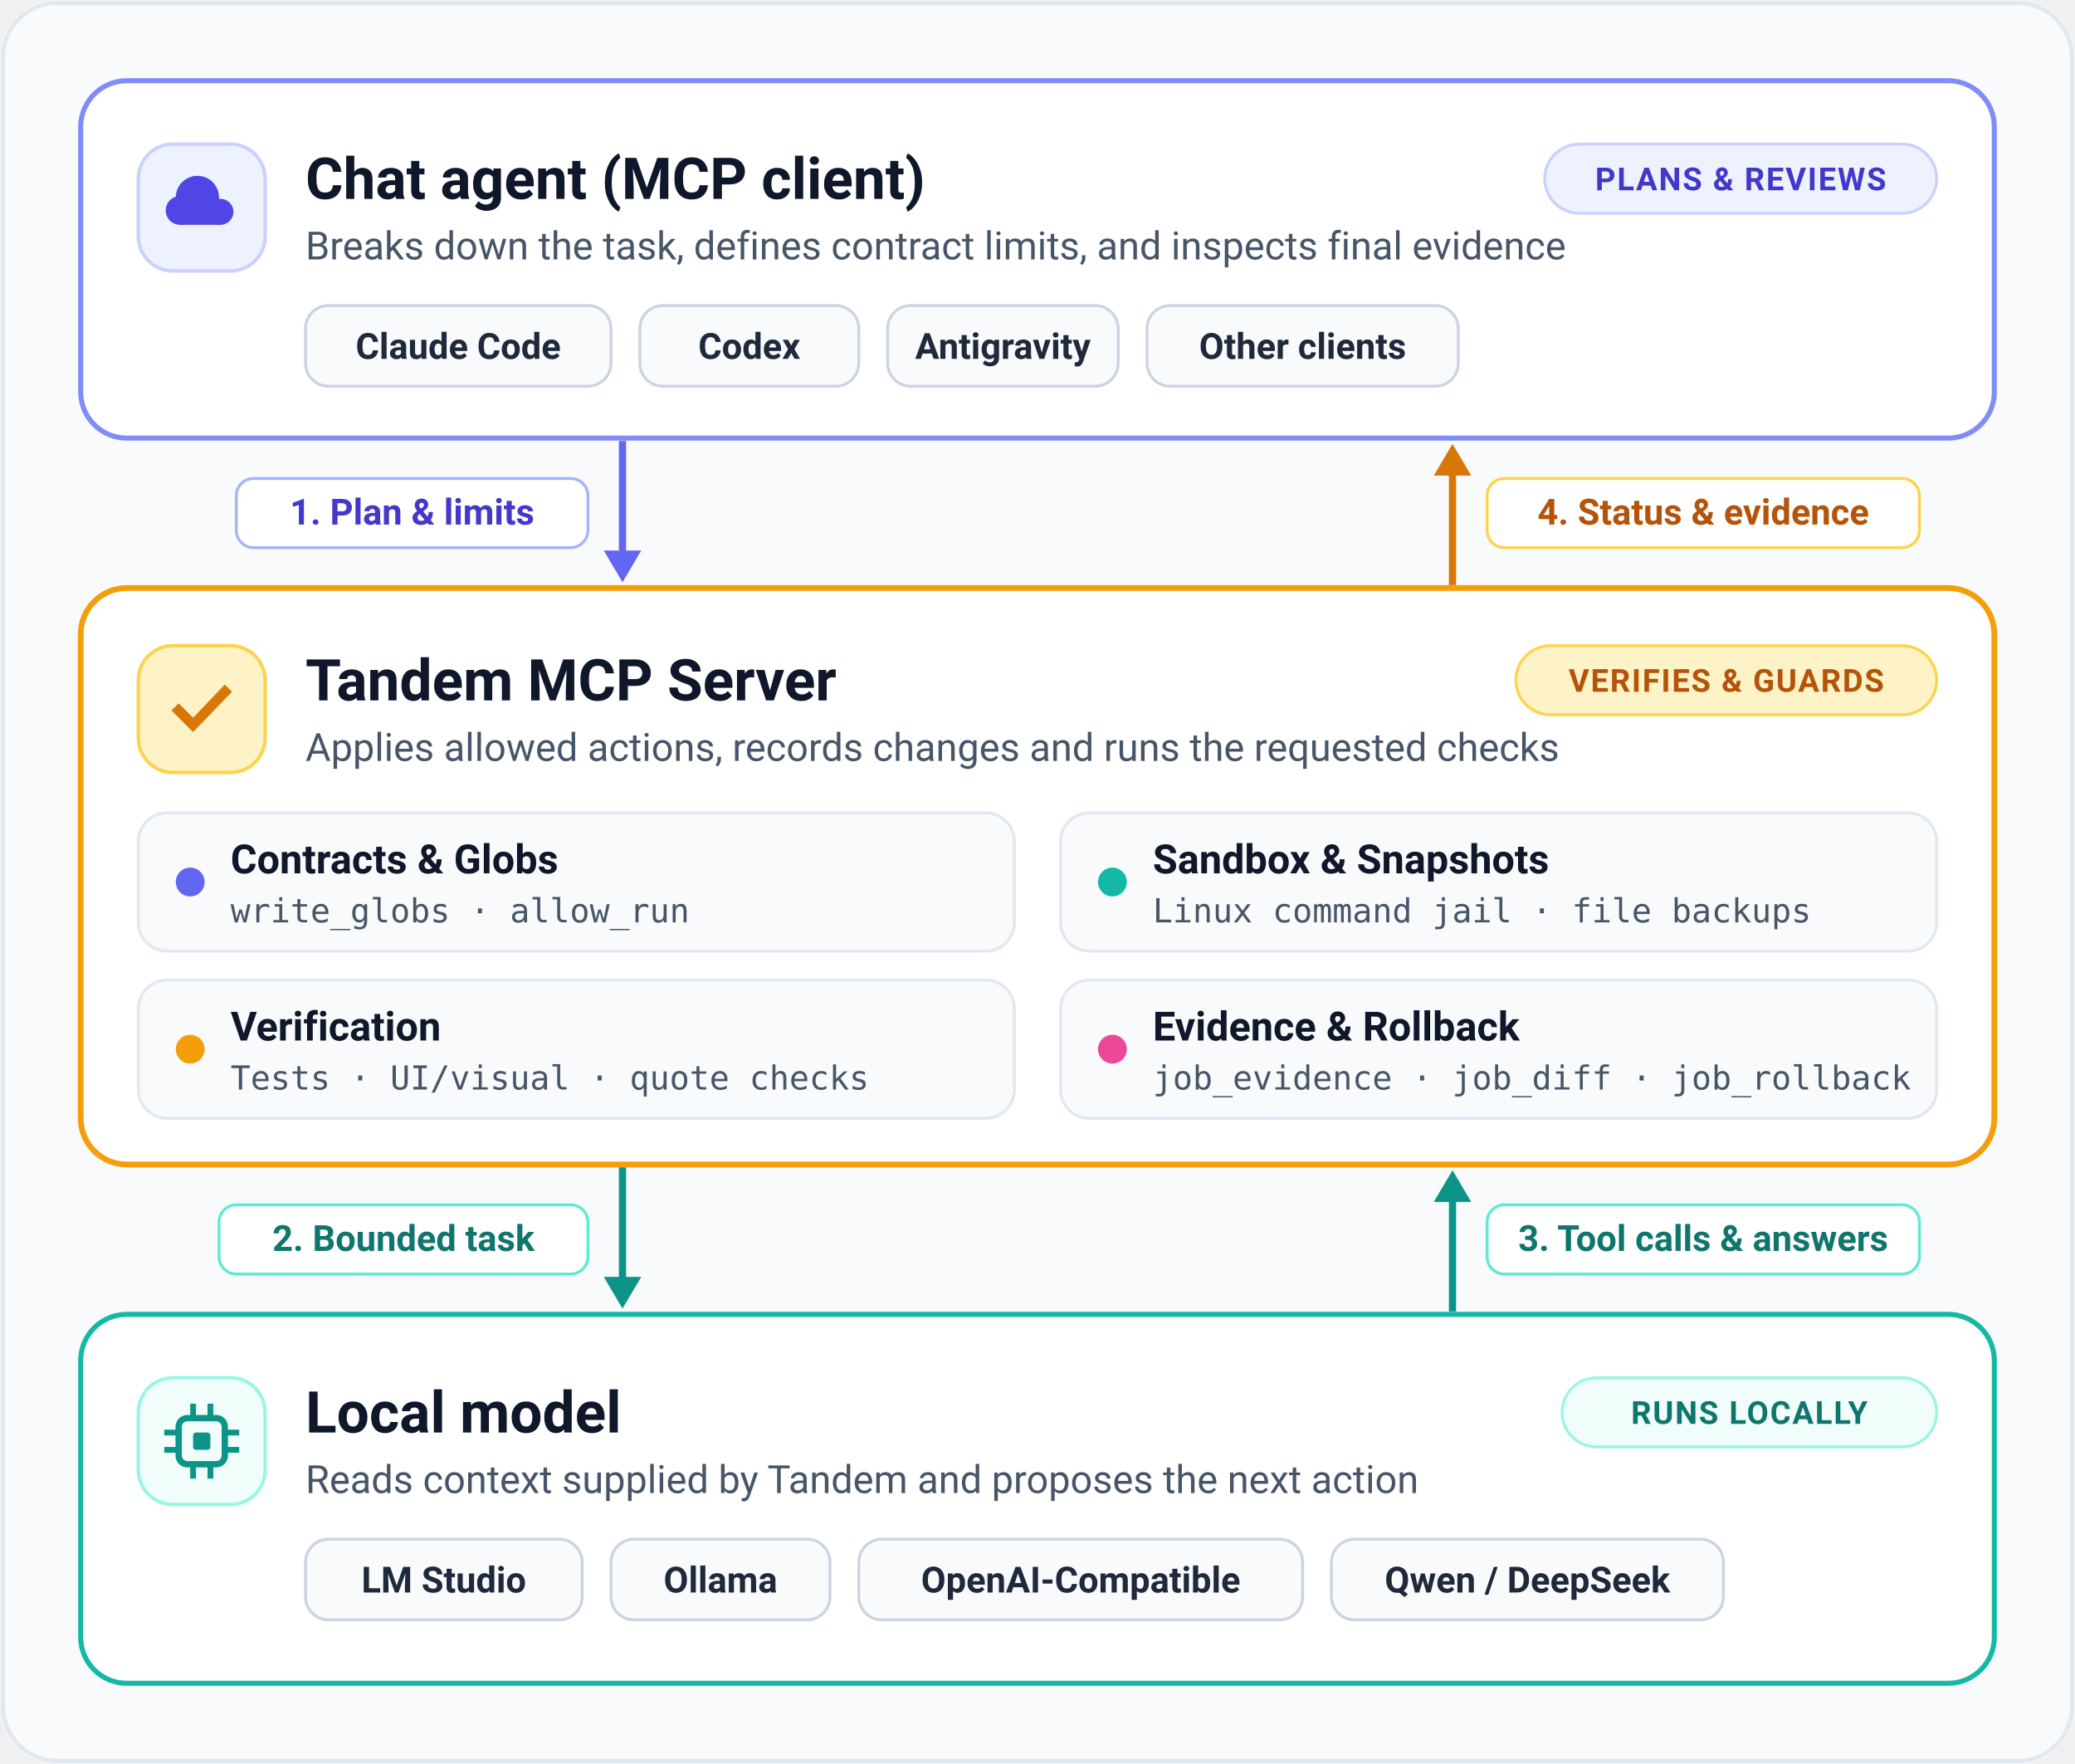
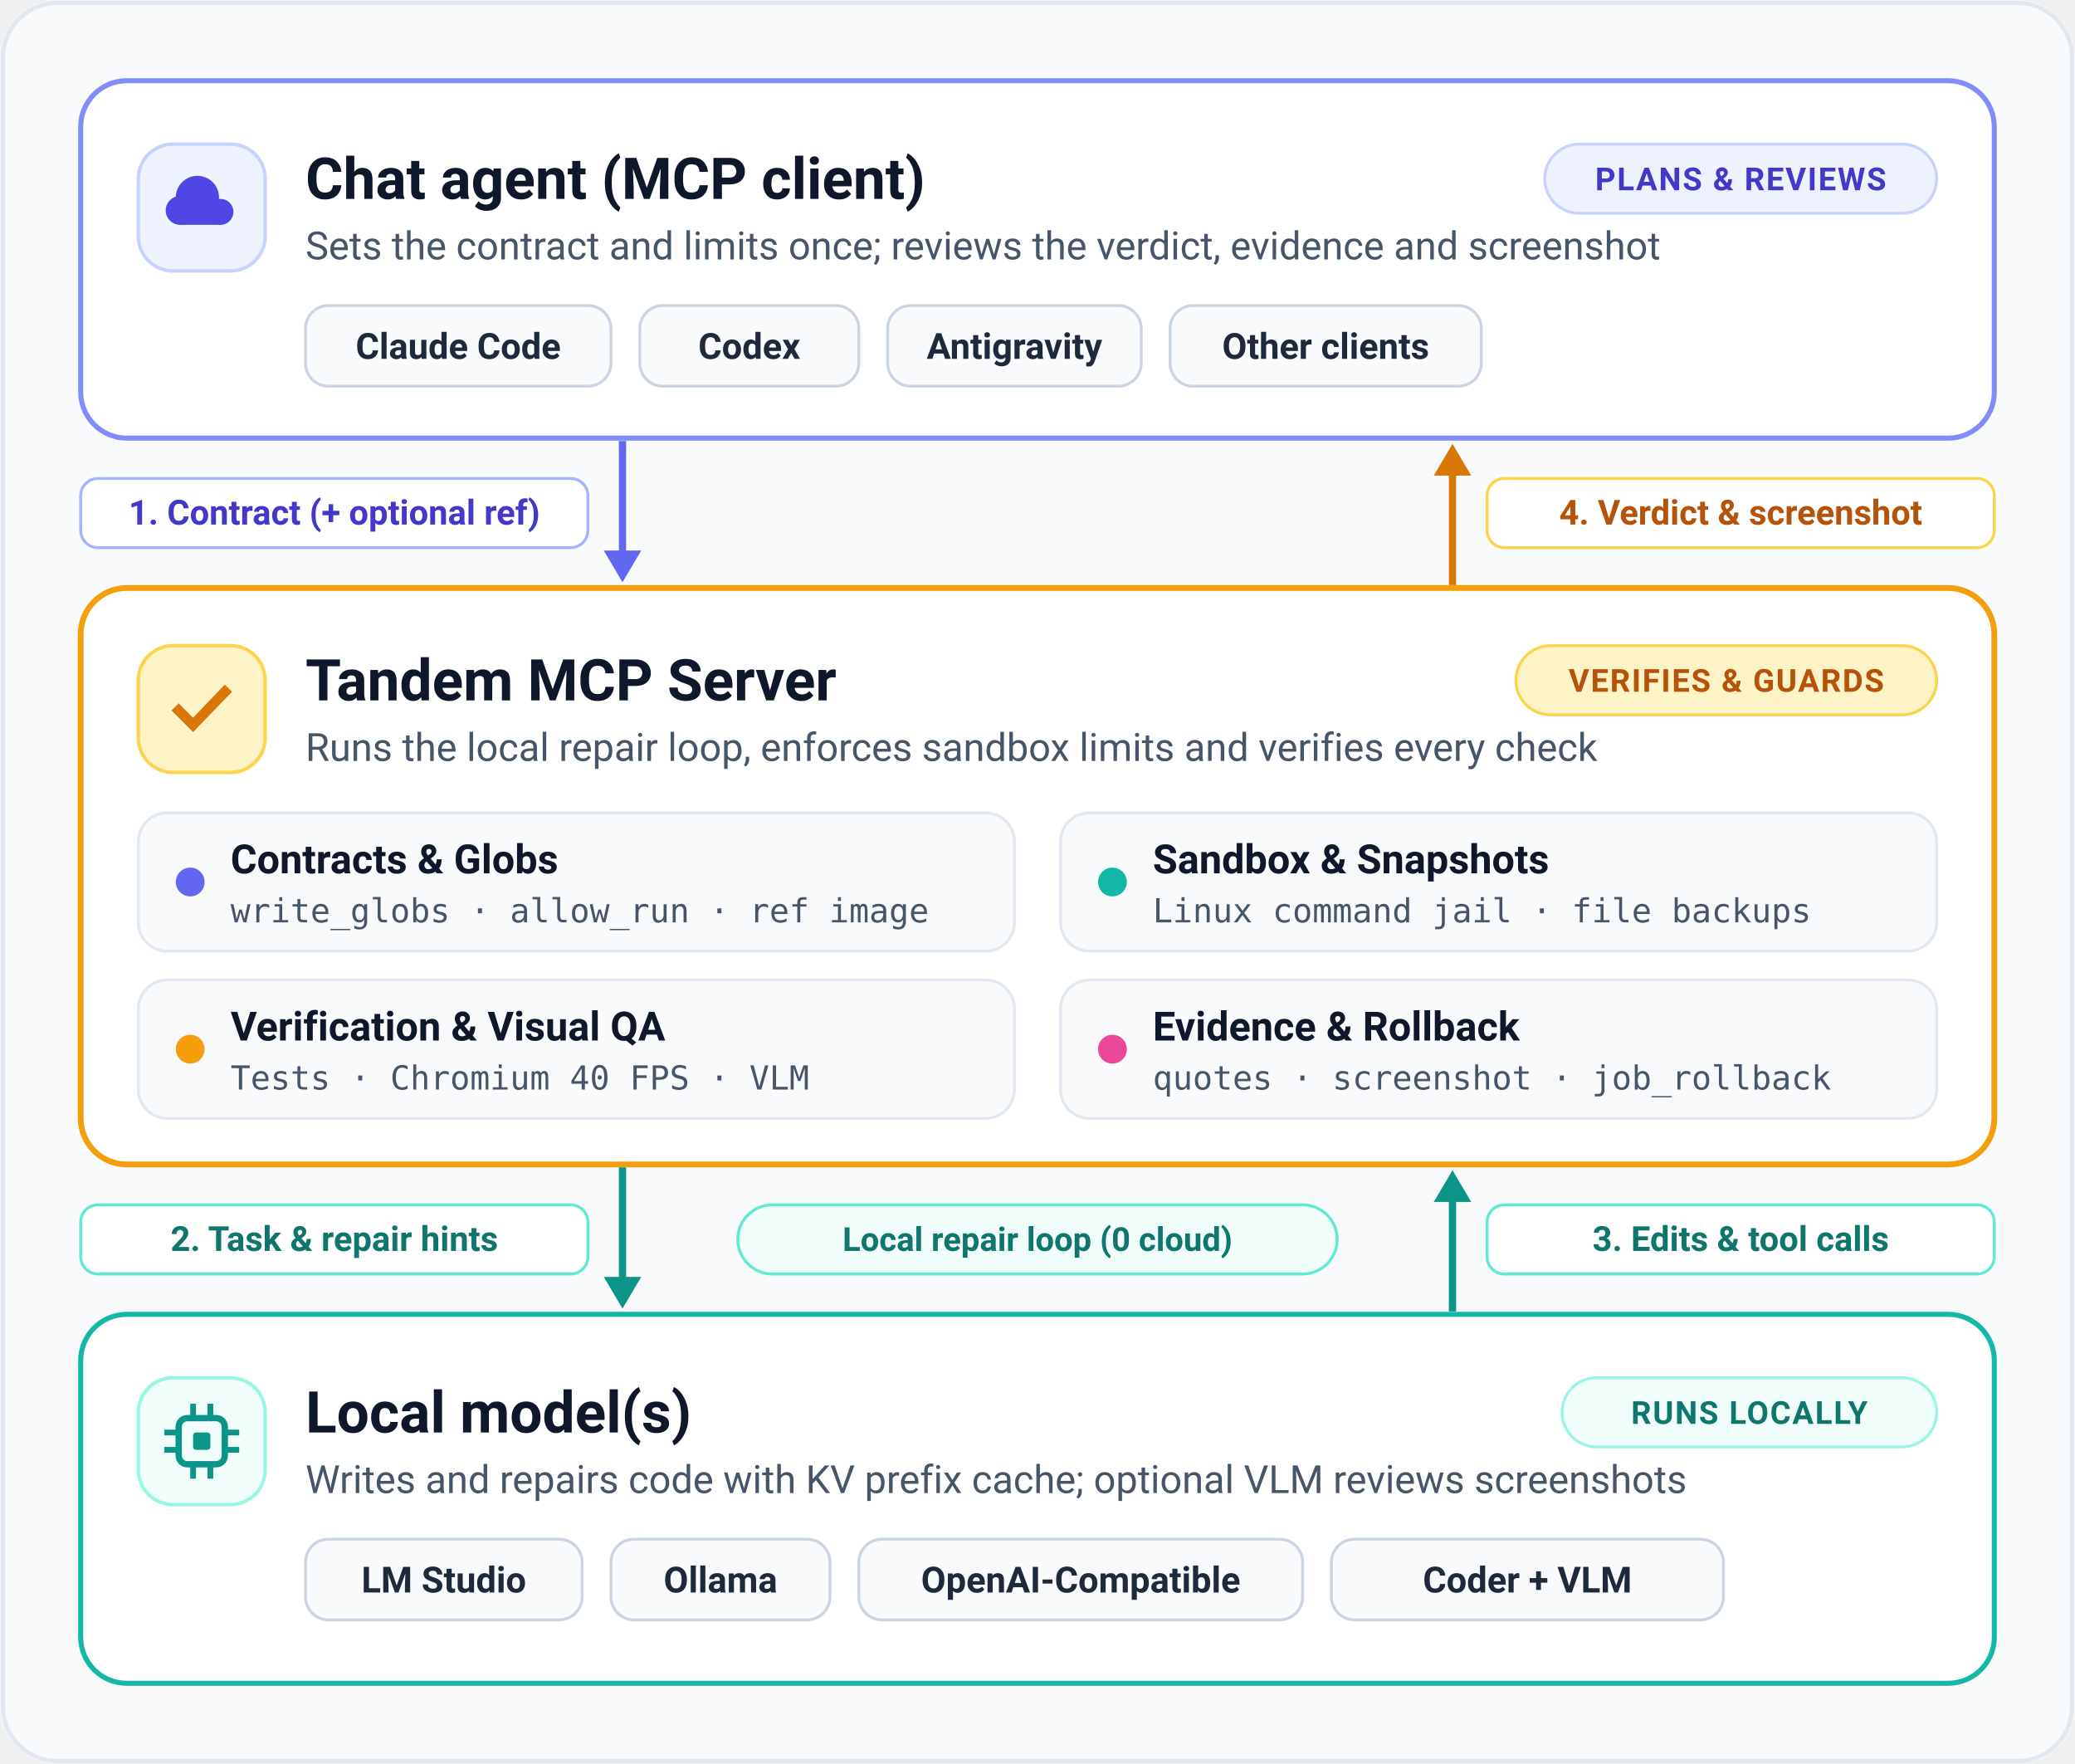
<svg xmlns="http://www.w3.org/2000/svg" viewBox="0 0 720 612" width="720" height="612" role="img" aria-labelledby="arch-title arch-desc">
  <rect x="0" y="0" width="720" height="612" rx="20" fill="#f8fafc" />
  <rect x="1" y="1" width="718" height="610" rx="19" fill="none" stroke="#e2e8f0" stroke-width="1.5" />
  <g transform="translate(28, 28)">
    <rect width="664" height="124" rx="16" fill="#ffffff" stroke="#818cf8" stroke-width="1.75" />
    <rect x="20" y="22" width="44" height="44" rx="12" fill="#eef2ff" stroke="#c7d2fe" stroke-width="1.2" />
    <circle cx="40.5" cy="40.5" r="7.5" fill="#4f46e5" />
    <circle cx="34.5" cy="45" r="5" fill="#4f46e5" />
    <circle cx="48.5" cy="45.5" r="4.5" fill="#4f46e5" />
    <rect x="34.5" y="43" width="14" height="7" fill="#4f46e5" />
    <text x="78" y="41" font-family="-apple-system, BlinkMacSystemFont, 'Segoe UI', Roboto, Helvetica, Arial, sans-serif" font-size="20" font-weight="700" fill="#0f172a">Chat agent (MCP client)</text>
    <rect x="508" y="22" width="136" height="24" rx="12" fill="#eef2ff" stroke="#c7d2fe" stroke-width="1" />
    <text x="576" y="38" text-anchor="middle" font-family="-apple-system, BlinkMacSystemFont, 'Segoe UI', Roboto, Helvetica, Arial, sans-serif" font-size="11" font-weight="700" letter-spacing="0.5" fill="#4338ca">PLANS &amp; REVIEWS</text>
-     <text x="78" y="62" font-family="-apple-system, BlinkMacSystemFont, 'Segoe UI', Roboto, Helvetica, Arial, sans-serif" font-size="13.5" font-weight="400" fill="#475569">Breaks down the task, defines contract limits, and inspects final evidence</text>
+     <text x="78" y="62" font-family="-apple-system, BlinkMacSystemFont, 'Segoe UI', Roboto, Helvetica, Arial, sans-serif" font-size="13.5" font-weight="400" fill="#475569">Sets the contract and limits once; reviews the verdict, evidence and screenshot</text>
    <g transform="translate(78, 78)">
      <rect x="0" y="0" width="106" height="28" rx="8" fill="#f8fafc" stroke="#cbd5e1" stroke-width="1" />
      <text x="53" y="18.5" text-anchor="middle" font-family="-apple-system, BlinkMacSystemFont, 'Segoe UI', Roboto, Helvetica, Arial, sans-serif" font-size="12.5" font-weight="600" fill="#1e293b">Claude Code</text>
      <rect x="116" y="0" width="76" height="28" rx="8" fill="#f8fafc" stroke="#cbd5e1" stroke-width="1" />
      <text x="154" y="18.5" text-anchor="middle" font-family="-apple-system, BlinkMacSystemFont, 'Segoe UI', Roboto, Helvetica, Arial, sans-serif" font-size="12.5" font-weight="600" fill="#1e293b">Codex</text>
-       <rect x="202" y="0" width="80" height="28" rx="8" fill="#f8fafc" stroke="#cbd5e1" stroke-width="1" />
-       <text x="242" y="18.5" text-anchor="middle" font-family="-apple-system, BlinkMacSystemFont, 'Segoe UI', Roboto, Helvetica, Arial, sans-serif" font-size="12.5" font-weight="600" fill="#1e293b">Antigravity</text>
-       <rect x="292" y="0" width="108" height="28" rx="8" fill="#f8fafc" stroke="#cbd5e1" stroke-width="1" />
-       <text x="346" y="18.5" text-anchor="middle" font-family="-apple-system, BlinkMacSystemFont, 'Segoe UI', Roboto, Helvetica, Arial, sans-serif" font-size="12.5" font-weight="600" fill="#1e293b">Other clients</text>
+       <rect x="202" y="0" width="88" height="28" rx="8" fill="#f8fafc" stroke="#cbd5e1" stroke-width="1" />
+       <text x="246" y="18.5" text-anchor="middle" font-family="-apple-system, BlinkMacSystemFont, 'Segoe UI', Roboto, Helvetica, Arial, sans-serif" font-size="12.5" font-weight="600" fill="#1e293b">Antigravity</text>
+       <rect x="300" y="0" width="108" height="28" rx="8" fill="#f8fafc" stroke="#cbd5e1" stroke-width="1" />
+       <text x="354" y="18.5" text-anchor="middle" font-family="-apple-system, BlinkMacSystemFont, 'Segoe UI', Roboto, Helvetica, Arial, sans-serif" font-size="12.5" font-weight="600" fill="#1e293b">Other clients</text>
    </g>
  </g>
  <g>
    <rect x="214.75" y="153" width="2.5" height="40" fill="#6366f1" />
    <polygon points="216,202 209.5,191 222.5,191" fill="#6366f1" />
-     <rect x="82" y="166" width="122" height="24" rx="6" fill="#ffffff" stroke="#a5b4fc" stroke-width="1" />
-     <text x="143" y="182" text-anchor="middle" font-family="-apple-system, BlinkMacSystemFont, 'Segoe UI', Roboto, Helvetica, Arial, sans-serif" font-size="12.5" font-weight="600" fill="#4338ca">1. Plan &amp; limits</text>
+     <rect x="28" y="166" width="176" height="24" rx="6" fill="#ffffff" stroke="#a5b4fc" stroke-width="1" />
+     <text x="116" y="182" text-anchor="middle" font-family="-apple-system, BlinkMacSystemFont, 'Segoe UI', Roboto, Helvetica, Arial, sans-serif" font-size="12" font-weight="600" fill="#4338ca">1. Contract (+ optional ref)</text>
    <rect x="502.75" y="163" width="2.5" height="40" fill="#d97706" />
    <polygon points="504,154 497.5,165 510.5,165" fill="#d97706" />
-     <rect x="516" y="166" width="150" height="24" rx="6" fill="#ffffff" stroke="#fcd34d" stroke-width="1" />
-     <text x="591" y="182" text-anchor="middle" font-family="-apple-system, BlinkMacSystemFont, 'Segoe UI', Roboto, Helvetica, Arial, sans-serif" font-size="12.5" font-weight="600" fill="#b45309">4. Status &amp; evidence</text>
+     <rect x="516" y="166" width="176" height="24" rx="6" fill="#ffffff" stroke="#fcd34d" stroke-width="1" />
+     <text x="604" y="182" text-anchor="middle" font-family="-apple-system, BlinkMacSystemFont, 'Segoe UI', Roboto, Helvetica, Arial, sans-serif" font-size="12" font-weight="600" fill="#b45309">4. Verdict &amp; screenshot</text>
  </g>
  <g transform="translate(28, 204)">
    <rect width="664" height="200" rx="16" fill="#ffffff" stroke="#f59e0b" stroke-width="2" />
    <rect x="20" y="20" width="44" height="44" rx="12" fill="#fef3c7" stroke="#fcd34d" stroke-width="1.2" />
    <polygon points="31.5,42.5 34,40 39,45 50,33.5 52.5,36 39,50" fill="#d97706" />
    <text x="78" y="39" font-family="-apple-system, BlinkMacSystemFont, 'Segoe UI', Roboto, Helvetica, Arial, sans-serif" font-size="20" font-weight="700" fill="#0f172a">Tandem MCP Server</text>
    <rect x="498" y="20" width="146" height="24" rx="12" fill="#fef3c7" stroke="#fcd34d" stroke-width="1" />
    <text x="571" y="36" text-anchor="middle" font-family="-apple-system, BlinkMacSystemFont, 'Segoe UI', Roboto, Helvetica, Arial, sans-serif" font-size="11" font-weight="700" letter-spacing="0.5" fill="#b45309">VERIFIES &amp; GUARDS</text>
-     <text x="78" y="60" font-family="-apple-system, BlinkMacSystemFont, 'Segoe UI', Roboto, Helvetica, Arial, sans-serif" font-size="13.5" font-weight="400" fill="#475569">Applies allowed actions, records changes and runs the requested checks</text>
+     <text x="78" y="60" font-family="-apple-system, BlinkMacSystemFont, 'Segoe UI', Roboto, Helvetica, Arial, sans-serif" font-size="13.5" font-weight="400" fill="#475569">Runs the local repair loop, enforces sandbox limits and verifies every check</text>
    <g transform="translate(20, 78)">
      <rect width="304" height="48" rx="10" fill="#f8fafc" stroke="#e2e8f0" stroke-width="1" />
      <circle cx="18" cy="24" r="5" fill="#6366f1" />
      <text x="32" y="21" font-family="-apple-system, BlinkMacSystemFont, 'Segoe UI', Roboto, Helvetica, Arial, sans-serif" font-size="14" font-weight="700" fill="#0f172a">Contracts &amp; Globs</text>
-       <text x="32" y="38" font-family="ui-monospace, SFMono-Regular, Menlo, Monaco, Consolas, monospace" font-size="11.5" font-weight="400" fill="#475569">write_globs · allow_run</text>
+       <text x="32" y="38" font-family="ui-monospace, SFMono-Regular, Menlo, Monaco, Consolas, monospace" font-size="11.5" font-weight="400" fill="#475569">write_globs · allow_run · ref image</text>
    </g>
    <g transform="translate(340, 78)">
      <rect width="304" height="48" rx="10" fill="#f8fafc" stroke="#e2e8f0" stroke-width="1" />
      <circle cx="18" cy="24" r="5" fill="#14b8a6" />
      <text x="32" y="21" font-family="-apple-system, BlinkMacSystemFont, 'Segoe UI', Roboto, Helvetica, Arial, sans-serif" font-size="14" font-weight="700" fill="#0f172a">Sandbox &amp; Snapshots</text>
      <text x="32" y="38" font-family="ui-monospace, SFMono-Regular, Menlo, Monaco, Consolas, monospace" font-size="11.5" font-weight="400" fill="#475569">Linux command jail · file backups</text>
    </g>
    <g transform="translate(20, 136)">
      <rect width="304" height="48" rx="10" fill="#f8fafc" stroke="#e2e8f0" stroke-width="1" />
      <circle cx="18" cy="24" r="5" fill="#f59e0b" />
-       <text x="32" y="21" font-family="-apple-system, BlinkMacSystemFont, 'Segoe UI', Roboto, Helvetica, Arial, sans-serif" font-size="14" font-weight="700" fill="#0f172a">Verification</text>
-       <text x="32" y="38" font-family="ui-monospace, SFMono-Regular, Menlo, Monaco, Consolas, monospace" font-size="11.5" font-weight="400" fill="#475569">Tests · UI/visual · quote checks</text>
+       <text x="32" y="21" font-family="-apple-system, BlinkMacSystemFont, 'Segoe UI', Roboto, Helvetica, Arial, sans-serif" font-size="14" font-weight="700" fill="#0f172a">Verification &amp; Visual QA</text>
+       <text x="32" y="38" font-family="ui-monospace, SFMono-Regular, Menlo, Monaco, Consolas, monospace" font-size="11.5" font-weight="400" fill="#475569">Tests · Chromium 40 FPS · VLM</text>
    </g>
    <g transform="translate(340, 136)">
      <rect width="304" height="48" rx="10" fill="#f8fafc" stroke="#e2e8f0" stroke-width="1" />
      <circle cx="18" cy="24" r="5" fill="#ec4899" />
      <text x="32" y="21" font-family="-apple-system, BlinkMacSystemFont, 'Segoe UI', Roboto, Helvetica, Arial, sans-serif" font-size="14" font-weight="700" fill="#0f172a">Evidence &amp; Rollback</text>
-       <text x="32" y="38" font-family="ui-monospace, SFMono-Regular, Menlo, Monaco, Consolas, monospace" font-size="11.5" font-weight="400" fill="#475569">job_evidence · job_diff · job_rollback</text>
+       <text x="32" y="38" font-family="ui-monospace, SFMono-Regular, Menlo, Monaco, Consolas, monospace" font-size="11.5" font-weight="400" fill="#475569">quotes · screenshot · job_rollback</text>
    </g>
  </g>
  <g>
    <rect x="214.75" y="405" width="2.5" height="40" fill="#0d9488" />
    <polygon points="216,454 209.5,443 222.5,443" fill="#0d9488" />
-     <rect x="76" y="418" width="128" height="24" rx="6" fill="#ffffff" stroke="#5eead4" stroke-width="1" />
-     <text x="140" y="434" text-anchor="middle" font-family="-apple-system, BlinkMacSystemFont, 'Segoe UI', Roboto, Helvetica, Arial, sans-serif" font-size="12.5" font-weight="600" fill="#0f766e">2. Bounded task</text>
+     <rect x="28" y="418" width="176" height="24" rx="6" fill="#ffffff" stroke="#5eead4" stroke-width="1" />
+     <text x="116" y="434" text-anchor="middle" font-family="-apple-system, BlinkMacSystemFont, 'Segoe UI', Roboto, Helvetica, Arial, sans-serif" font-size="12" font-weight="600" fill="#0f766e">2. Task &amp; repair hints</text>
+     <rect x="256" y="418" width="208" height="24" rx="12" fill="#f0fdfa" stroke="#5eead4" stroke-width="1" />
+     <text x="360" y="434" text-anchor="middle" font-family="-apple-system, BlinkMacSystemFont, 'Segoe UI', Roboto, Helvetica, Arial, sans-serif" font-size="11.5" font-weight="700" fill="#0f766e">Local repair loop (0 cloud)</text>
    <rect x="502.75" y="415" width="2.5" height="40" fill="#0d9488" />
    <polygon points="504,406 497.5,417 510.5,417" fill="#0d9488" />
-     <rect x="516" y="418" width="150" height="24" rx="6" fill="#ffffff" stroke="#5eead4" stroke-width="1" />
-     <text x="591" y="434" text-anchor="middle" font-family="-apple-system, BlinkMacSystemFont, 'Segoe UI', Roboto, Helvetica, Arial, sans-serif" font-size="12.5" font-weight="600" fill="#0f766e">3. Tool calls &amp; answers</text>
+     <rect x="516" y="418" width="176" height="24" rx="6" fill="#ffffff" stroke="#5eead4" stroke-width="1" />
+     <text x="604" y="434" text-anchor="middle" font-family="-apple-system, BlinkMacSystemFont, 'Segoe UI', Roboto, Helvetica, Arial, sans-serif" font-size="12" font-weight="600" fill="#0f766e">3. Edits &amp; tool calls</text>
  </g>
  <g transform="translate(28, 456)">
    <rect width="664" height="128" rx="16" fill="#ffffff" stroke="#14b8a6" stroke-width="1.75" />
    <rect x="20" y="22" width="44" height="44" rx="12" fill="#f0fdfa" stroke="#99f6e4" stroke-width="1.2" />
    <rect x="34" y="36" width="16" height="16" rx="3" fill="none" stroke="#0d9488" stroke-width="2.2" />
    <rect x="39" y="41" width="6" height="6" rx="1" fill="#0d9488" />
    <rect x="38" y="31" width="2" height="5" fill="#0d9488" />
    <rect x="44" y="31" width="2" height="5" fill="#0d9488" />
    <rect x="38" y="52" width="2" height="5" fill="#0d9488" />
    <rect x="44" y="52" width="2" height="5" fill="#0d9488" />
    <rect x="29" y="40" width="5" height="2" fill="#0d9488" />
    <rect x="29" y="46" width="5" height="2" fill="#0d9488" />
    <rect x="50" y="40" width="5" height="2" fill="#0d9488" />
    <rect x="50" y="46" width="5" height="2" fill="#0d9488" />
-     <text x="78" y="41" font-family="-apple-system, BlinkMacSystemFont, 'Segoe UI', Roboto, Helvetica, Arial, sans-serif" font-size="20" font-weight="700" fill="#0f172a">Local model</text>
+     <text x="78" y="41" font-family="-apple-system, BlinkMacSystemFont, 'Segoe UI', Roboto, Helvetica, Arial, sans-serif" font-size="20" font-weight="700" fill="#0f172a">Local model(s)</text>
    <rect x="514" y="22" width="130" height="24" rx="12" fill="#f0fdfa" stroke="#99f6e4" stroke-width="1" />
    <text x="579" y="38" text-anchor="middle" font-family="-apple-system, BlinkMacSystemFont, 'Segoe UI', Roboto, Helvetica, Arial, sans-serif" font-size="11" font-weight="700" letter-spacing="0.5" fill="#0f766e">RUNS LOCALLY</text>
-     <text x="78" y="62" font-family="-apple-system, BlinkMacSystemFont, 'Segoe UI', Roboto, Helvetica, Arial, sans-serif" font-size="13.5" font-weight="400" fill="#475569">Reads context supplied by Tandem and proposes the next action</text>
+     <text x="78" y="62" font-family="-apple-system, BlinkMacSystemFont, 'Segoe UI', Roboto, Helvetica, Arial, sans-serif" font-size="13.5" font-weight="400" fill="#475569">Writes and repairs code with KV prefix cache; optional VLM reviews screenshots</text>
    <g transform="translate(78, 78)">
      <rect x="0" y="0" width="96" height="28" rx="8" fill="#f8fafc" stroke="#cbd5e1" stroke-width="1" />
      <text x="48" y="18.5" text-anchor="middle" font-family="-apple-system, BlinkMacSystemFont, 'Segoe UI', Roboto, Helvetica, Arial, sans-serif" font-size="12.5" font-weight="600" fill="#1e293b">LM Studio</text>
      <rect x="106" y="0" width="76" height="28" rx="8" fill="#f8fafc" stroke="#cbd5e1" stroke-width="1" />
      <text x="144" y="18.5" text-anchor="middle" font-family="-apple-system, BlinkMacSystemFont, 'Segoe UI', Roboto, Helvetica, Arial, sans-serif" font-size="12.5" font-weight="600" fill="#1e293b">Ollama</text>
      <rect x="192" y="0" width="154" height="28" rx="8" fill="#f8fafc" stroke="#cbd5e1" stroke-width="1" />
      <text x="269" y="18.5" text-anchor="middle" font-family="-apple-system, BlinkMacSystemFont, 'Segoe UI', Roboto, Helvetica, Arial, sans-serif" font-size="12.5" font-weight="600" fill="#1e293b">OpenAI-Compatible</text>
      <rect x="356" y="0" width="136" height="28" rx="8" fill="#f8fafc" stroke="#cbd5e1" stroke-width="1" />
-       <text x="424" y="18.5" text-anchor="middle" font-family="-apple-system, BlinkMacSystemFont, 'Segoe UI', Roboto, Helvetica, Arial, sans-serif" font-size="12.5" font-weight="600" fill="#1e293b">Qwen / DeepSeek</text>
+       <text x="424" y="18.5" text-anchor="middle" font-family="-apple-system, BlinkMacSystemFont, 'Segoe UI', Roboto, Helvetica, Arial, sans-serif" font-size="12.5" font-weight="600" fill="#1e293b">Coder + VLM</text>
    </g>
  </g>
</svg>
